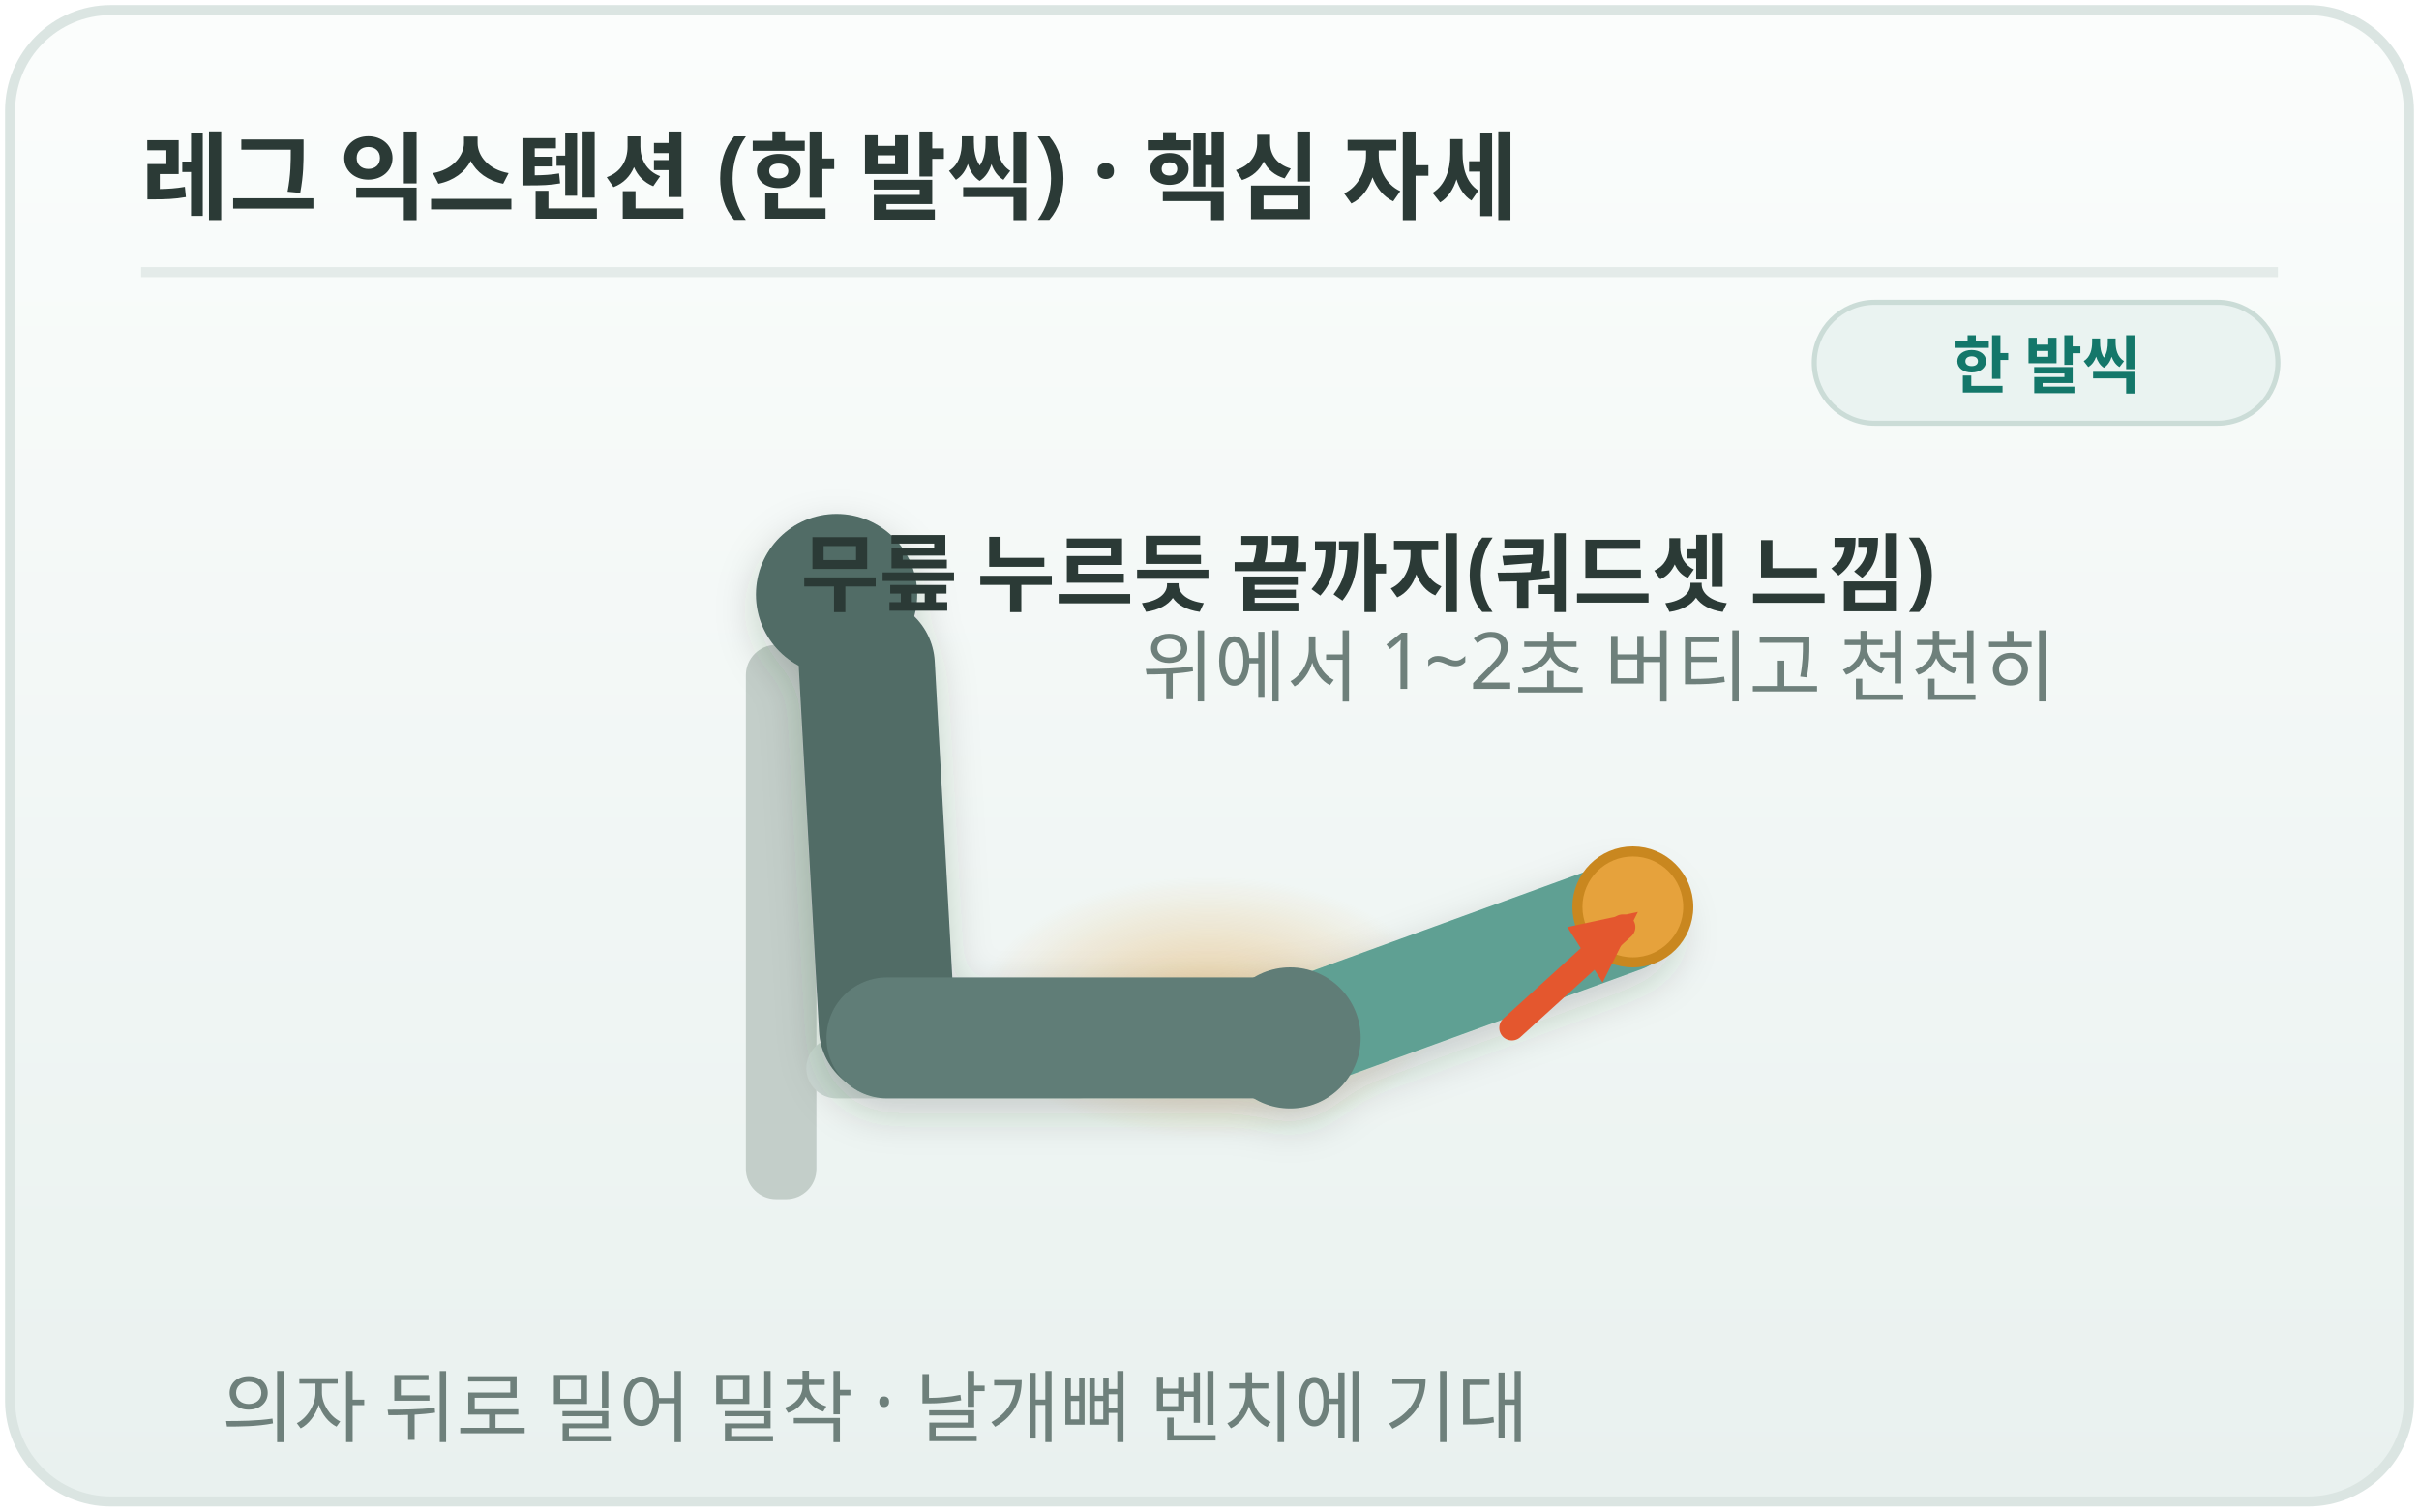
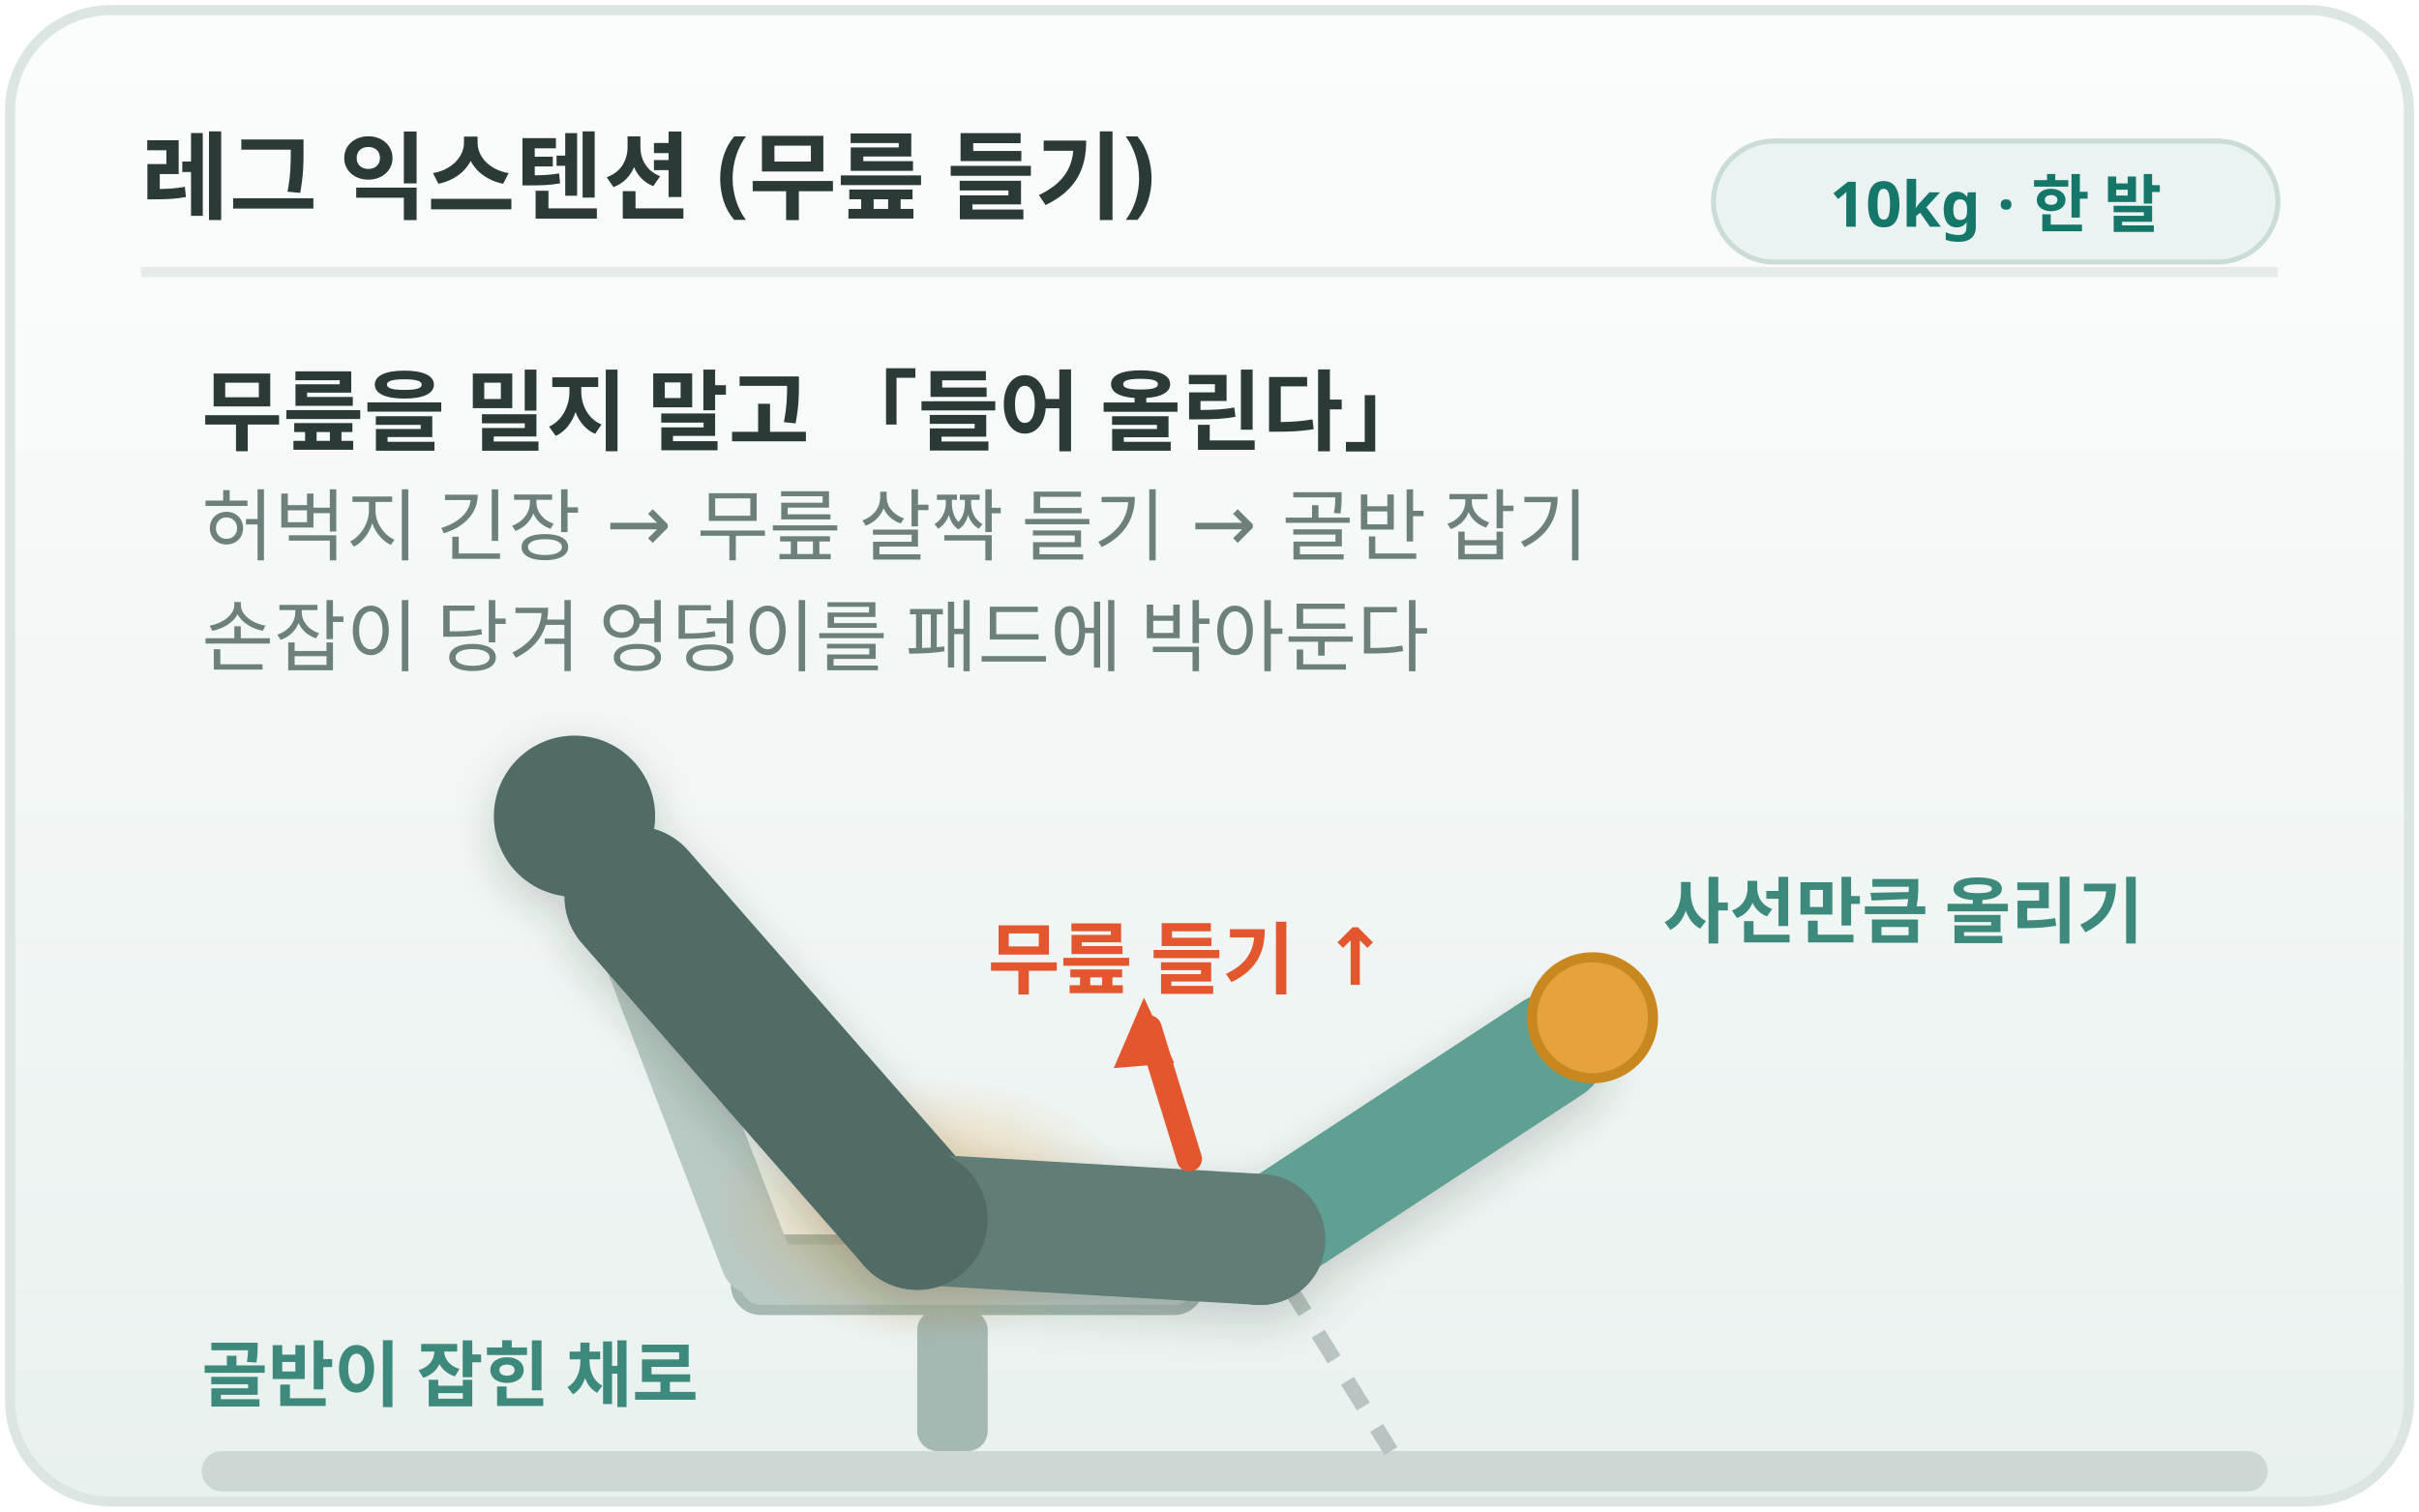
<svg xmlns="http://www.w3.org/2000/svg" viewBox="0 0 480 300" font-family="'Noto Sans KR','Apple SD Gothic Neo',sans-serif">
  <defs>
    <linearGradient id="bg" x1="0" y1="0" x2="0" y2="1">
      <stop offset="0" stop-color="#FBFDFC" />
      <stop offset="1" stop-color="#E9F1EF" />
    </linearGradient>
    <radialGradient id="glow" cx="50%" cy="50%" r="50%">
-       <stop offset="0" stop-color="#E0982A" stop-opacity="0.42" />
+       <stop offset="0" stop-color="#E0982A" stop-opacity="0.45" />
      <stop offset="1" stop-color="#E0982A" stop-opacity="0" />
    </radialGradient>
    <filter id="soft" x="-30%" y="-30%" width="160%" height="160%">
      <feDropShadow dx="0" dy="3" stdDeviation="4" flood-color="#22332F" flood-opacity="0.20" />
    </filter>
  </defs>
  <rect x="2" y="2" width="476" height="296" rx="20" fill="url(#bg)" stroke="#DBE5E2" stroke-width="2" />
-   <text x="28" y="42" font-size="19" font-weight="700" fill="#2B3A36">레그 익스텐션 (한 발씩) · 핵심 자세</text>
+   <text x="28" y="42" font-size="19" font-weight="700" fill="#2B3A36">레그 익스텐션 (무릎 들기)</text>
  <line x1="28" y1="54" x2="452" y2="54" stroke="#E4EBE9" stroke-width="2" />
-   <rect x="148" y="128" width="14" height="110" rx="6" fill="#C3CEC9" />
-   <rect x="160" y="206" width="60" height="12" rx="6" fill="#CBD8D3" />
-   <ellipse cx="240" cy="200" rx="46" ry="26" fill="url(#glow)" />
+   <text x="40" y="88" font-size="17.5" font-weight="600" fill="#2B3A36">무릎을 밀지 말고 「들어 올린다」</text>
+   <text x="40" y="110" font-size="15.6" fill="#6E807B">허벅지 긴장 → 무릎 살짝 들기 → 골반 잡기</text>
+   <text x="40" y="132" font-size="15.6" fill="#6E807B">손잡이 당겨 엉덩이를 패드에 박아둔다</text>
+   <rect x="40" y="288" width="410" height="8" rx="4" fill="#CBD8D3" />
+   <rect x="146" y="246" width="92" height="14" rx="5" fill="#B9C9C4" stroke="#A5B8B2" stroke-width="2" />
+   <rect x="182" y="260" width="14" height="28" rx="4" fill="#A5B8B2" />
+   <line x1="150" y1="250" x2="120" y2="172" stroke="#B9C9C4" stroke-width="14" stroke-linecap="round" />
+   <ellipse cx="184" cy="240" rx="42" ry="26" fill="url(#glow)" />
+   <line x1="250" y1="246" x2="276" y2="288" stroke="#B8C4C1" stroke-width="3" stroke-dasharray="6 5" />
  <g filter="url(#soft)" stroke-linecap="round">
-     <line x1="176" y1="204" x2="172" y2="132" stroke="#516C66" stroke-width="27" />
-     <line x1="176" y1="206" x2="256" y2="206" stroke="#607D77" stroke-width="24" />
-     <line x1="256" y1="206" x2="322" y2="182" stroke="#5EA093" stroke-width="22" />
-     <circle cx="256" cy="206" r="14" fill="#607D77" />
-     <circle cx="166" cy="118" r="16" fill="#516C66" />
+     <line x1="126" y1="178" x2="182" y2="242" stroke="#516C66" stroke-width="28" />
+     <line x1="182" y1="242" x2="250" y2="246" stroke="#607D77" stroke-width="26" />
+     <line x1="250" y1="246" x2="308" y2="208" stroke="#5EA093" stroke-width="22" />
+     <circle cx="250" cy="246" r="13" fill="#607D77" />
+     <circle cx="182" cy="242" r="14" fill="#516C66" />
+     <circle cx="114" cy="162" r="16" fill="#516C66" />
  </g>
-   <circle cx="324" cy="180" r="11" fill="#E6A23C" stroke="#C9871F" stroke-width="2" />
-   <line x1="300" y1="204" x2="322" y2="184" stroke="#E4572E" stroke-width="5" stroke-linecap="round" />
-   <polygon points="325,181 311,184 318,195" fill="#E4572E" />
-   <text x="158.9" y="120" font-size="16.9" font-weight="600" fill="#2B3A36">무릎 누르듯 끝까지(쿼드셋 느낌)</text>
-   <text x="226.6" y="138" font-size="15.6" fill="#6E807B">위에서 1~2초 버티고 천천히</text>
-   <text x="44" y="285" font-size="15.6" fill="#6E807B">의자 뒤로 밀어 밀착 · 날개뼈 벤치에 기대</text>
-   <rect x="360" y="60" width="92" height="24" rx="12" fill="#EAF3F1" stroke="#CBDCD7" />
-   <text x="406" y="77" font-size="12.5" font-weight="700" fill="#14776A" text-anchor="middle">한 발씩</text>
+   <circle cx="316" cy="202" r="12" fill="#E6A23C" stroke="#C9871F" stroke-width="2" />
+   <line x1="236" y1="230" x2="228" y2="204" stroke="#E4572E" stroke-width="5" stroke-linecap="round" />
+   <polygon points="227,198 221,212 233,211" fill="#E4572E" />
+   <text x="196" y="196" font-size="15.6" font-weight="700" fill="#E4572E">무릎 들기 ↑</text>
+   <text x="330" y="186" font-size="14.3" font-weight="700" fill="#3D8A7C">사선만큼 올리기</text>
+   <text x="40" y="278" font-size="14.3" font-weight="700" fill="#3D8A7C">골반이 잡힌 채로</text>
+   <rect x="340" y="28" width="112" height="24" rx="12" fill="#EAF3F1" stroke="#CBDCD7" />
+   <text x="396" y="45" font-size="12.5" font-weight="700" fill="#14776A" text-anchor="middle">10kg · 한 발</text>
</svg>
